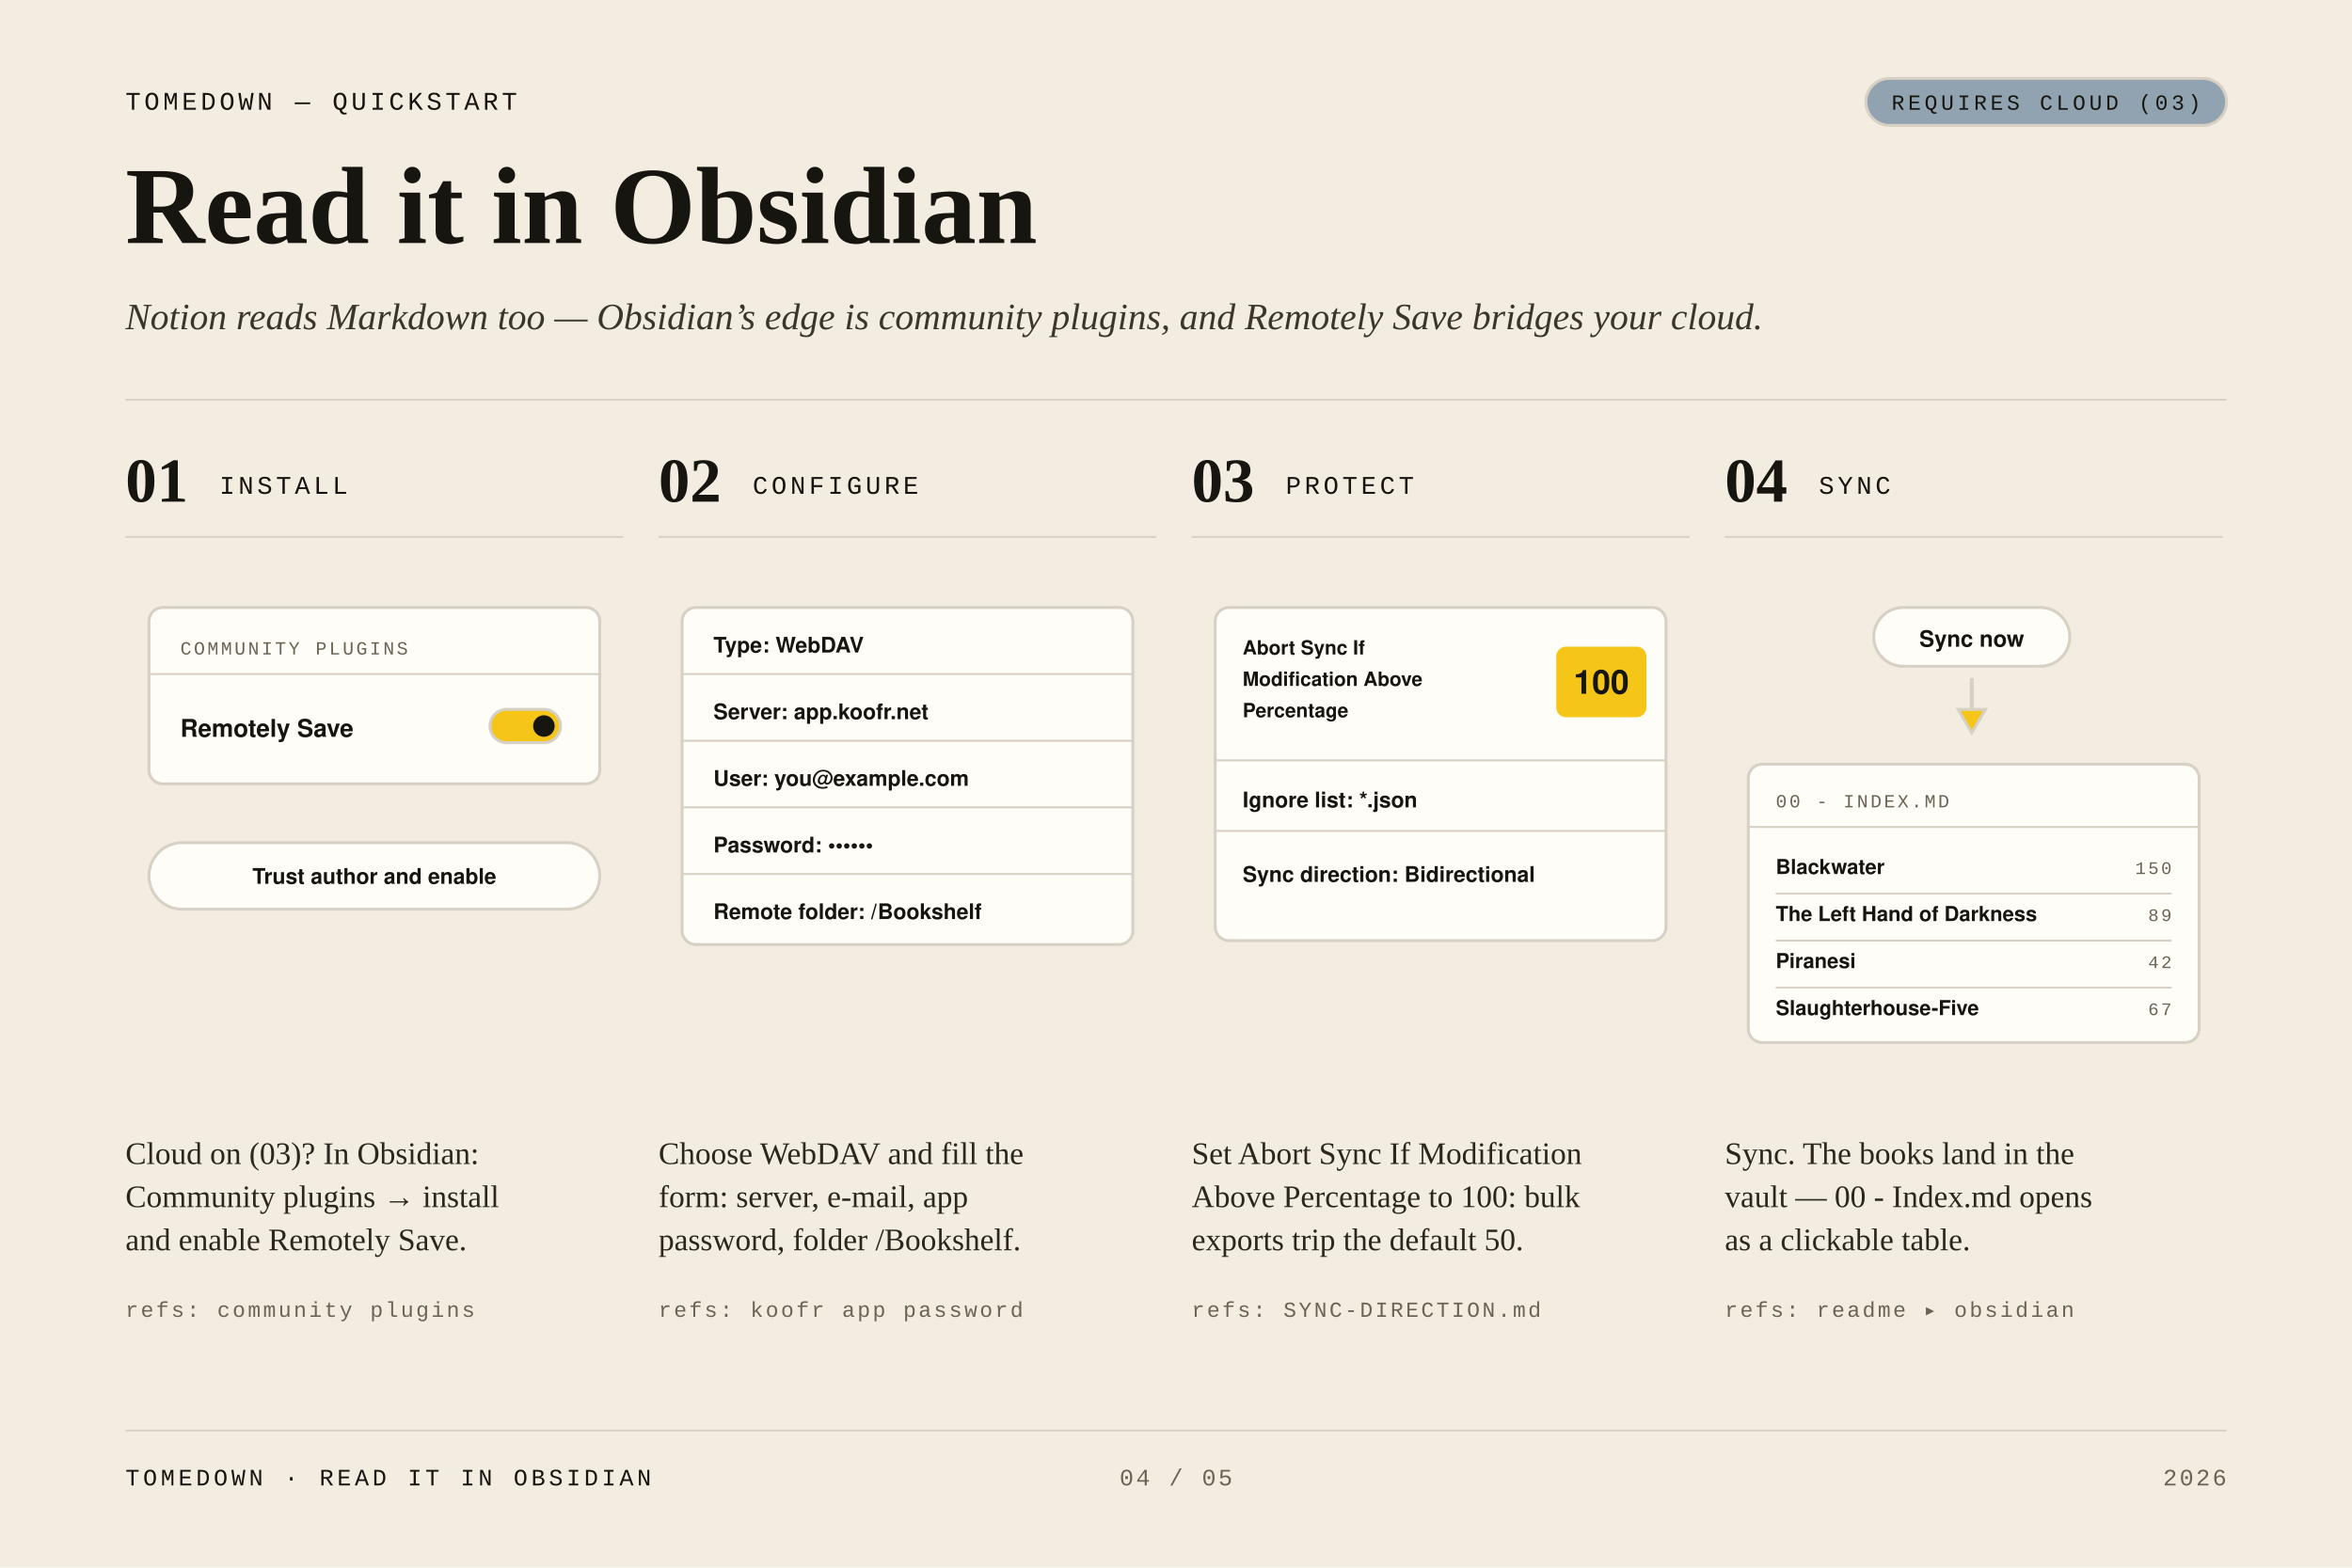
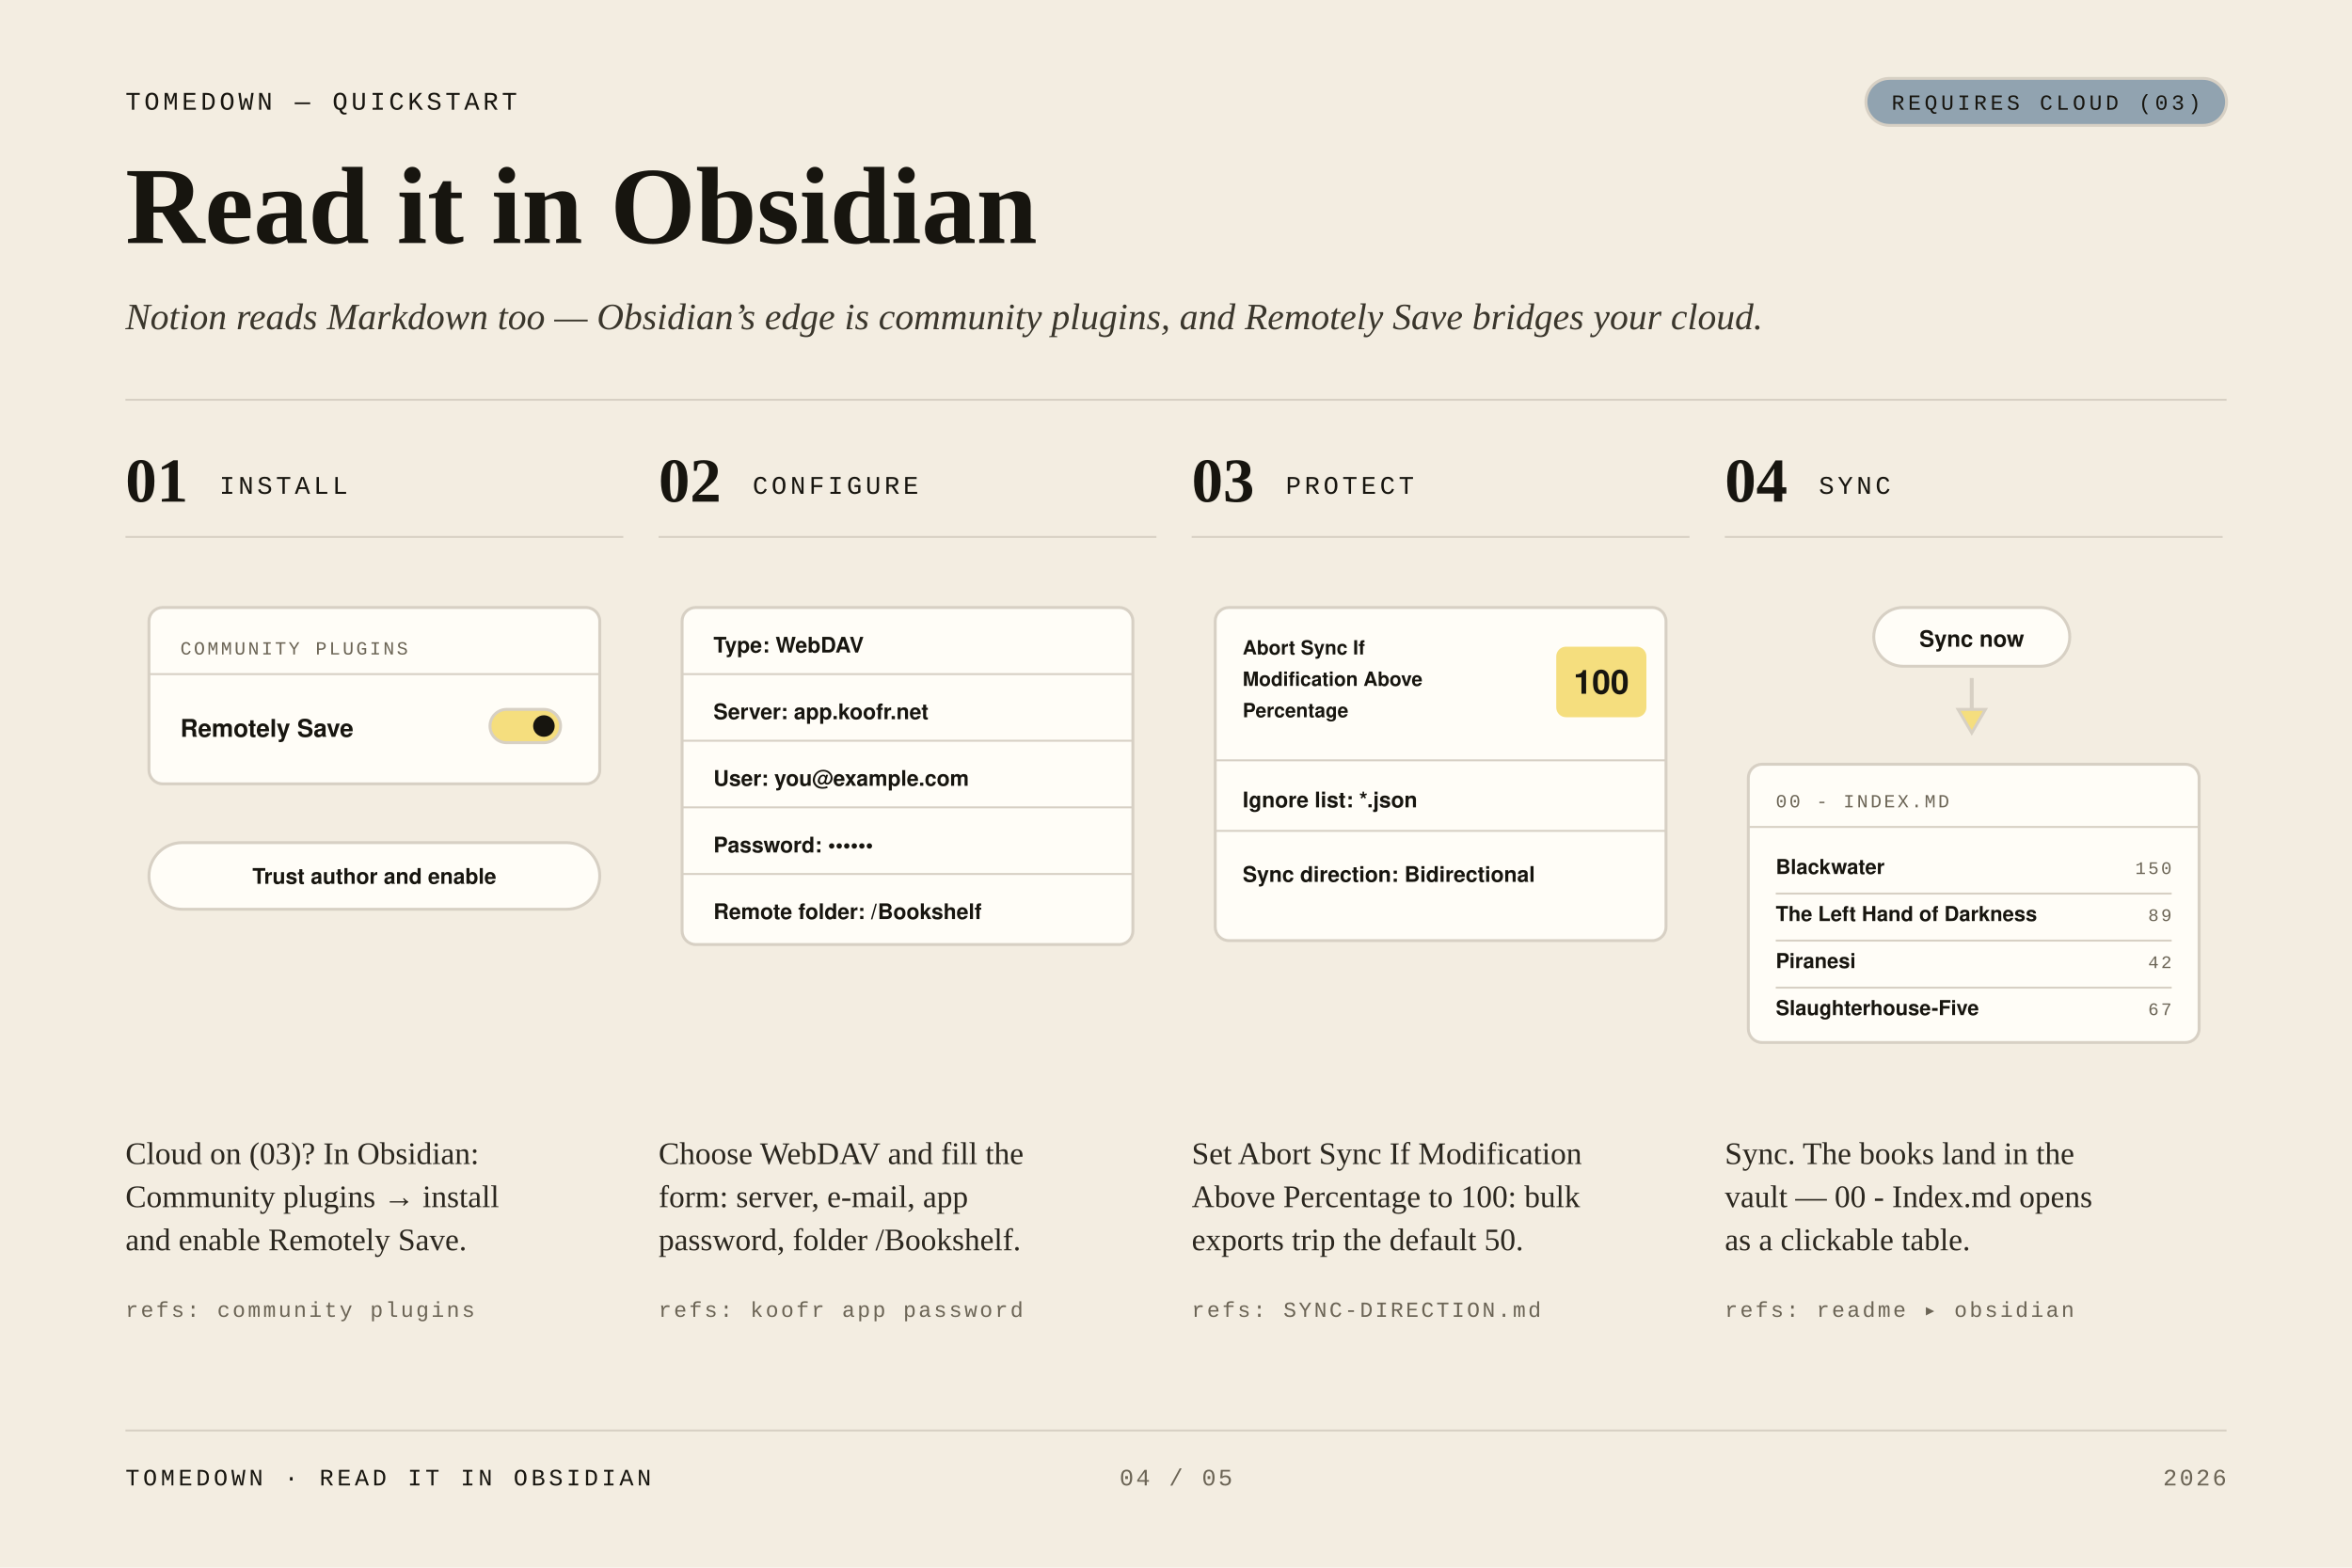
<svg xmlns="http://www.w3.org/2000/svg" width="1200" height="800" viewBox="0 0 1200 800" role="img" aria-label="Tomedown quickstart tutorial 04 — Read it in Obsidian: install Remotely Save, configure WebDAV, set the abort guard to 100, sync and open the index">
  <style>
    .display { font-family: Georgia, "Times New Roman", serif; font-weight: 700; fill: #17150F; }
    .deck    { font-family: Georgia, "Times New Roman", serif; font-style: italic; fill: #3A362C; }
    .label   { font-family: "SF Mono", Menlo, Consolas, "Liberation Mono", monospace; letter-spacing: 1.8px; fill: #17150F; }
    .labelm  { font-family: "SF Mono", Menlo, Consolas, "Liberation Mono", monospace; letter-spacing: 1.2px; fill: #6B6455; }
    .body    { font-family: Georgia, "Times New Roman", serif; fill: #2B271F; }
    .menu    { font-family: "Helvetica Neue", Helvetica, Arial, sans-serif; font-weight: 700; fill: #17150F; }
    .code    { font-family: "SF Mono", Menlo, Consolas, "Liberation Mono", monospace; fill: #17150F; }
    .rule    { stroke: #D7D0C4; stroke-width: 1; }
    .hair    { stroke: #D7D0C4; stroke-width: 1; opacity: 1; }
    .card    { fill: #FFFDF7; stroke: #D7D0C4; stroke-width: 1.5; }
    .skel    { fill: #D9D2C2; }
-     .accent  { fill: #F5C518; }
+     .accent  { fill: #F5DE7E; }
  </style>
  <rect width="1200" height="800" fill="#F3EDE1" />
  <text class="label" x="64" y="56" font-size="13">TOMEDOWN — QUICKSTART</text>
  <rect x="952" y="40" width="184" height="24" rx="12" fill="#91A3B0" stroke="#D7D0C4" stroke-width="1.5" />
  <text class="label" x="1044" y="56" font-size="11" text-anchor="middle">REQUIRES CLOUD (03)</text>
  <text class="display" x="64" y="124" font-size="56">Read it in Obsidian</text>
  <text class="deck" x="64" y="168" font-size="19">Notion reads Markdown too — Obsidian’s edge is community plugins, and Remotely Save bridges your cloud.</text>
  <line class="rule" x1="64" y1="204" x2="1136" y2="204" />
  <text class="display" x="64" y="256" font-size="32">01</text>
  <text class="label" x="112" y="252" font-size="13">INSTALL</text>
  <line class="hair" x1="64" y1="274" x2="318" y2="274" />
  <rect class="card" x="76" y="310" width="230" height="90" rx="7" />
  <text class="labelm" x="92" y="334" font-size="9.5">COMMUNITY PLUGINS</text>
  <line class="hair" x1="76" y1="344" x2="306" y2="344" />
  <text class="menu" x="92" y="376" font-size="12.5">Remotely Save</text>
-   <rect x="250" y="362" width="36" height="17" rx="8.5" fill="#F5C518" stroke="#D7D0C4" stroke-width="1.5" />
+   <rect x="250" y="362" width="36" height="17" rx="8.5" fill="#F5DE7E" stroke="#D7D0C4" stroke-width="1.5" />
  <circle cx="277.5" cy="370.5" r="5.5" fill="#17150F" />
  <rect x="76" y="430" width="230" height="34" rx="17" fill="#FFFDF7" stroke="#D7D0C4" stroke-width="1.5" />
  <text class="menu" x="191" y="451" font-size="11" text-anchor="middle">Trust author and enable</text>
  <text class="body" x="64" y="594" font-size="16">Cloud on (03)? In Obsidian:</text>
  <text class="body" x="64" y="616" font-size="16">Community plugins → install</text>
  <text class="body" x="64" y="638" font-size="16">and enable Remotely Save.</text>
  <text class="labelm" x="64" y="672" font-size="11">refs: community plugins</text>
  <text class="display" x="336" y="256" font-size="32">02</text>
  <text class="label" x="384" y="252" font-size="13">CONFIGURE</text>
  <line class="hair" x1="336" y1="274" x2="590" y2="274" />
  <rect class="card" x="348" y="310" width="230" height="172" rx="7" />
  <line class="hair" x1="348" y1="344" x2="578" y2="344" />
  <line class="hair" x1="348" y1="378" x2="578" y2="378" />
  <line class="hair" x1="348" y1="412" x2="578" y2="412" />
  <line class="hair" x1="348" y1="446" x2="578" y2="446" />
  <text class="menu" x="364" y="333" font-size="11">Type: WebDAV</text>
  <text class="menu" x="364" y="367" font-size="11">Server: app.koofr.net</text>
  <text class="menu" x="364" y="401" font-size="11">User: you@example.com</text>
  <text class="menu" x="364" y="435" font-size="11">Password: ••••••</text>
  <text class="menu" x="364" y="469" font-size="11">Remote folder: /Bookshelf</text>
  <text class="body" x="336" y="594" font-size="16">Choose WebDAV and fill the</text>
  <text class="body" x="336" y="616" font-size="16">form: server, e-mail, app</text>
  <text class="body" x="336" y="638" font-size="16">password, folder /Bookshelf.</text>
  <text class="labelm" x="336" y="672" font-size="11">refs: koofr app password</text>
  <text class="display" x="608" y="256" font-size="32">03</text>
  <text class="label" x="656" y="252" font-size="13">PROTECT</text>
  <line class="hair" x1="608" y1="274" x2="862" y2="274" />
  <rect class="card" x="620" y="310" width="230" height="170" rx="7" />
  <line class="hair" x1="620" y1="388" x2="850" y2="388" />
  <line class="hair" x1="620" y1="424" x2="850" y2="424" />
  <text class="menu" x="634" y="334" font-size="10">Abort Sync If</text>
  <text class="menu" x="634" y="350" font-size="10">Modification Above</text>
  <text class="menu" x="634" y="366" font-size="10">Percentage</text>
  <rect class="accent" x="794" y="330" width="46" height="36" rx="5" />
  <text class="menu" x="817" y="354" font-size="17" text-anchor="middle">100</text>
  <text class="menu" x="634" y="412" font-size="11">Ignore list: *.json</text>
  <text class="menu" x="634" y="450" font-size="11">Sync direction: Bidirectional</text>
  <text class="body" x="608" y="594" font-size="16">Set Abort Sync If Modification</text>
  <text class="body" x="608" y="616" font-size="16">Above Percentage to 100: bulk</text>
  <text class="body" x="608" y="638" font-size="16">exports trip the default 50.</text>
  <text class="labelm" x="608" y="672" font-size="11">refs: SYNC-DIRECTION.md</text>
  <text class="display" x="880" y="256" font-size="32">04</text>
  <text class="label" x="928" y="252" font-size="13">SYNC</text>
  <line class="hair" x1="880" y1="274" x2="1134" y2="274" />
  <rect x="956" y="310" width="100" height="30" rx="15" fill="#FFFDF7" stroke="#D7D0C4" stroke-width="1.5" />
  <text class="menu" x="1006" y="330" font-size="11.5" text-anchor="middle">Sync now</text>
  <path d="M1006 346 V364" fill="none" stroke="#D7D0C4" stroke-width="2" />
  <path class="accent" d="M999 362 L1006 374 L1013 362 Z" stroke="#D7D0C4" stroke-width="1.5" />
  <rect class="card" x="892" y="390" width="230" height="142" rx="7" />
  <text class="labelm" x="906" y="412" font-size="9.5">00 - INDEX.MD</text>
  <line class="hair" x1="892" y1="422" x2="1122" y2="422" />
  <text class="menu" x="906" y="446" font-size="10.5">Blackwater</text>
  <text class="labelm" x="1108" y="446" font-size="9" text-anchor="end">150</text>
  <line class="hair" x1="906" y1="456" x2="1108" y2="456" />
  <text class="menu" x="906" y="470" font-size="10.5">The Left Hand of Darkness</text>
  <text class="labelm" x="1108" y="470" font-size="9" text-anchor="end">89</text>
  <line class="hair" x1="906" y1="480" x2="1108" y2="480" />
  <text class="menu" x="906" y="494" font-size="10.5">Piranesi</text>
  <text class="labelm" x="1108" y="494" font-size="9" text-anchor="end">42</text>
  <line class="hair" x1="906" y1="504" x2="1108" y2="504" />
  <text class="menu" x="906" y="518" font-size="10.5">Slaughterhouse-Five</text>
  <text class="labelm" x="1108" y="518" font-size="9" text-anchor="end">67</text>
  <text class="body" x="880" y="594" font-size="16">Sync. The books land in the</text>
  <text class="body" x="880" y="616" font-size="16">vault — 00 - Index.md opens</text>
  <text class="body" x="880" y="638" font-size="16">as a clickable table.</text>
  <text class="labelm" x="880" y="672" font-size="11">refs: readme ▸ obsidian</text>
  <line class="rule" x1="64" y1="730" x2="1136" y2="730" />
  <text class="label" x="64" y="758" font-size="12">TOMEDOWN · READ IT IN OBSIDIAN</text>
  <text class="labelm" x="600" y="758" font-size="12" text-anchor="middle">04 / 05</text>
  <text class="labelm" x="1136" y="758" font-size="12" text-anchor="end">2026</text>
</svg>
